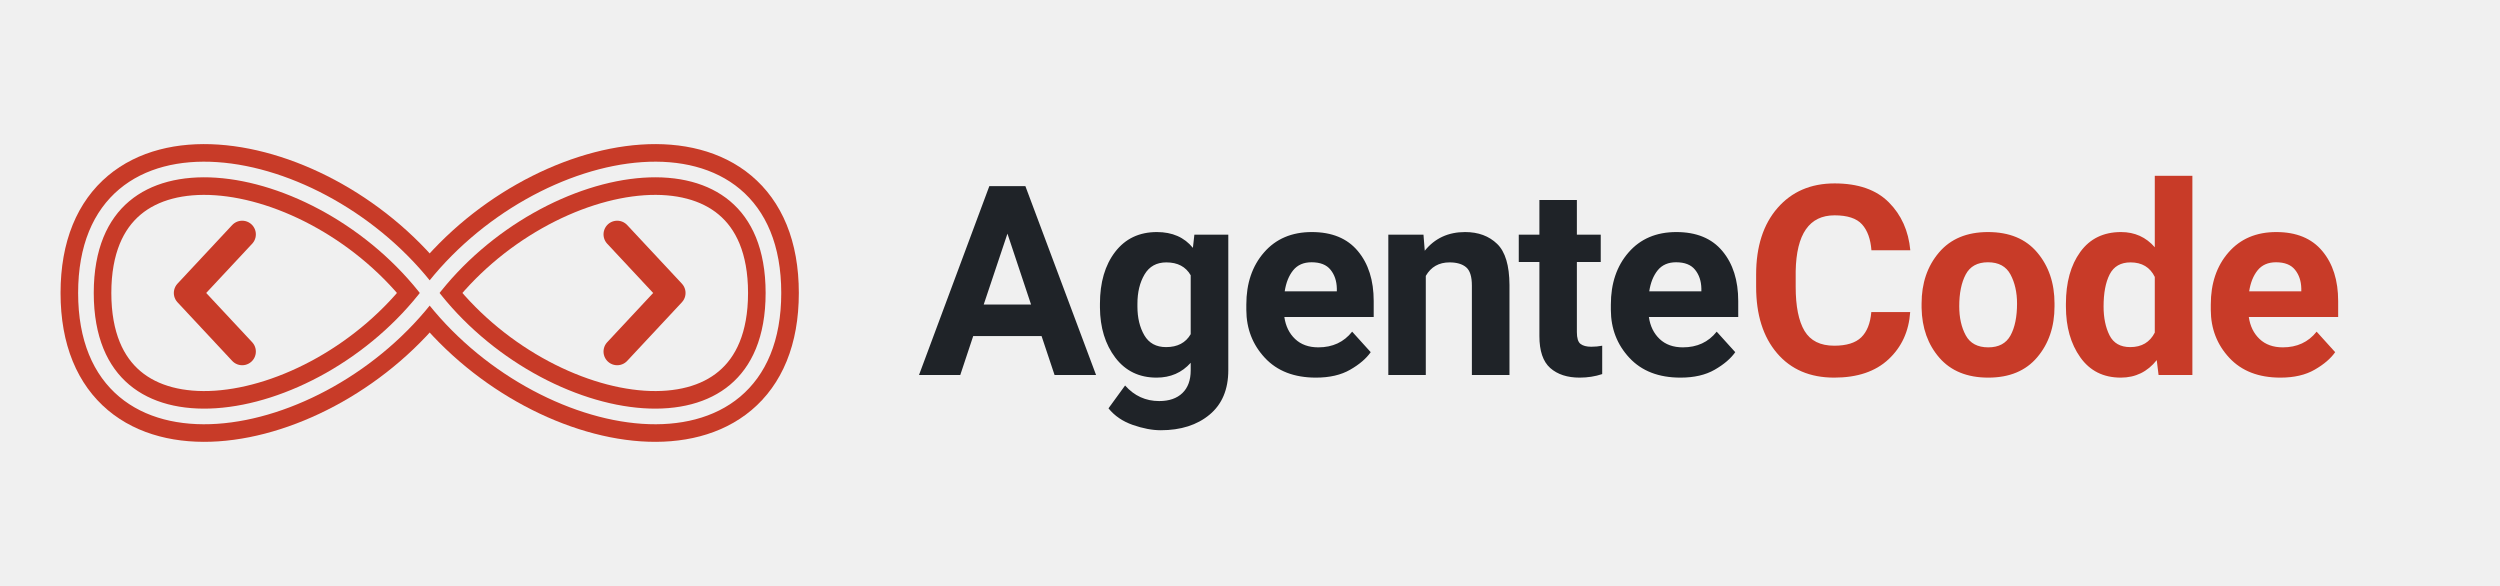
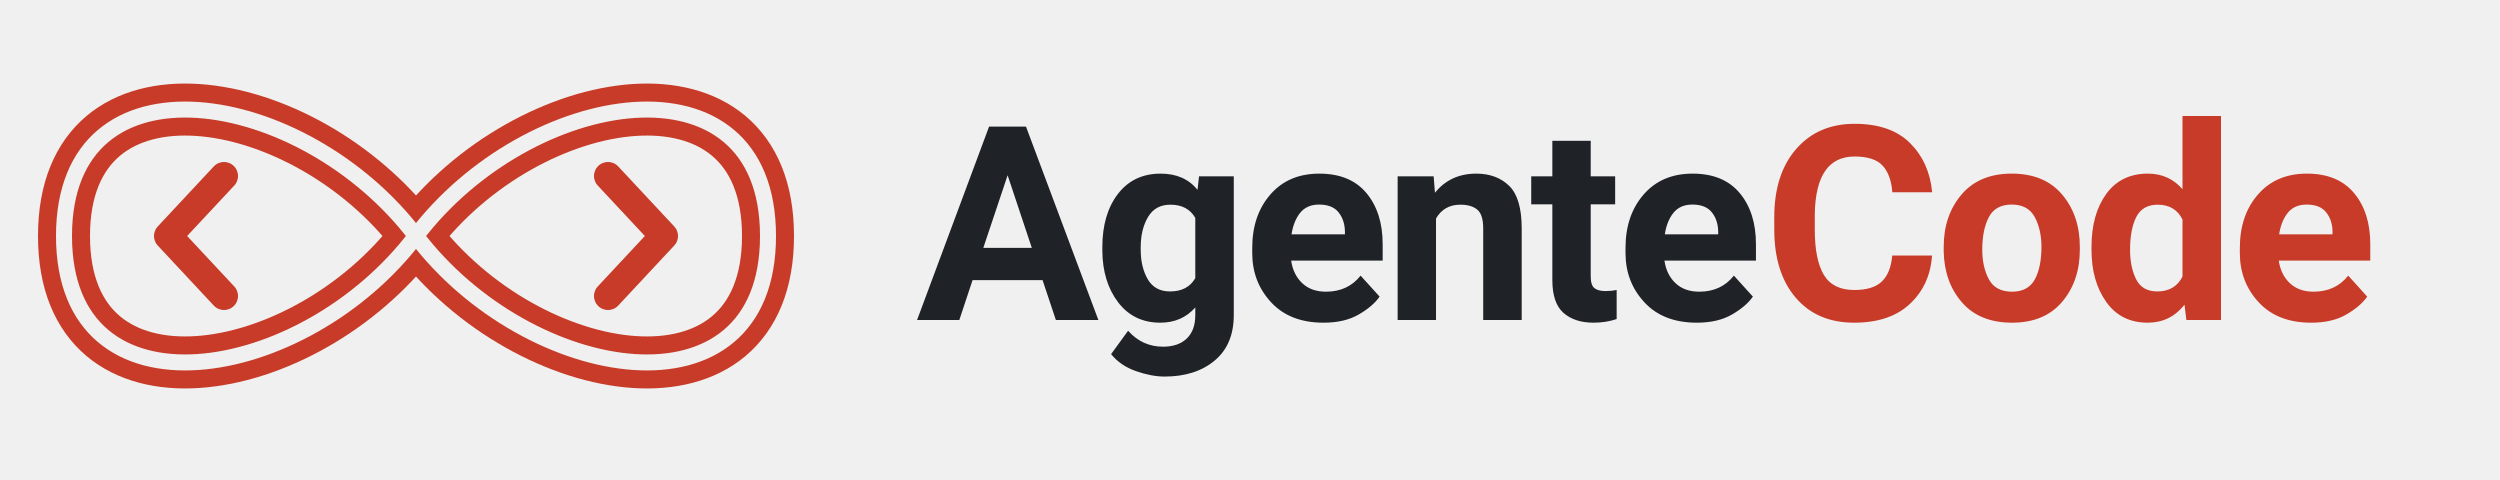
- <svg xmlns="http://www.w3.org/2000/svg" width="640" height="150" viewBox="0 0 640 150" fill="none">
+ <svg xmlns="http://www.w3.org/2000/svg" width="625" height="120" viewBox="6 16 625 120" fill="none">
  <g transform="translate(10 20)">
    <defs>
      <mask id="am-track" maskUnits="userSpaceOnUse" x="0" y="0" width="200" height="110">
        <rect width="200" height="110" fill="#fff" />
        <path d="M100 55 C128 18 188 8 188 55 C188 102 128 92 100 55 C72 18 12 8 12 55 C12 102 72 92 100 55 Z" stroke="#000" stroke-width="4" stroke-linejoin="round" fill="none" />
      </mask>
    </defs>
    <g fill="none" stroke="#C83B28" stroke-linecap="round" stroke-linejoin="round">
      <path d="M100 55 C128 18 188 8 188 55 C188 102 128 92 100 55 C72 18 12 8 12 55 C12 102 72 92 100 55 Z" stroke-width="13" mask="url(#am-track)" />
      <path d="M52 40 L38 55 L52 70" stroke-width="7" />
      <path d="M148 40 L162 55 L148 70" stroke-width="7" />
    </g>
  </g>
  <text x="235" y="96" font-family="'Segoe UI', -apple-system, BlinkMacSystemFont, Roboto, Helvetica, Arial, sans-serif" font-size="68" font-weight="700" letter-spacing="-1.5" fill="#1F2328">Agente<tspan fill="#C83B28">Code</tspan>
  </text>
</svg>
